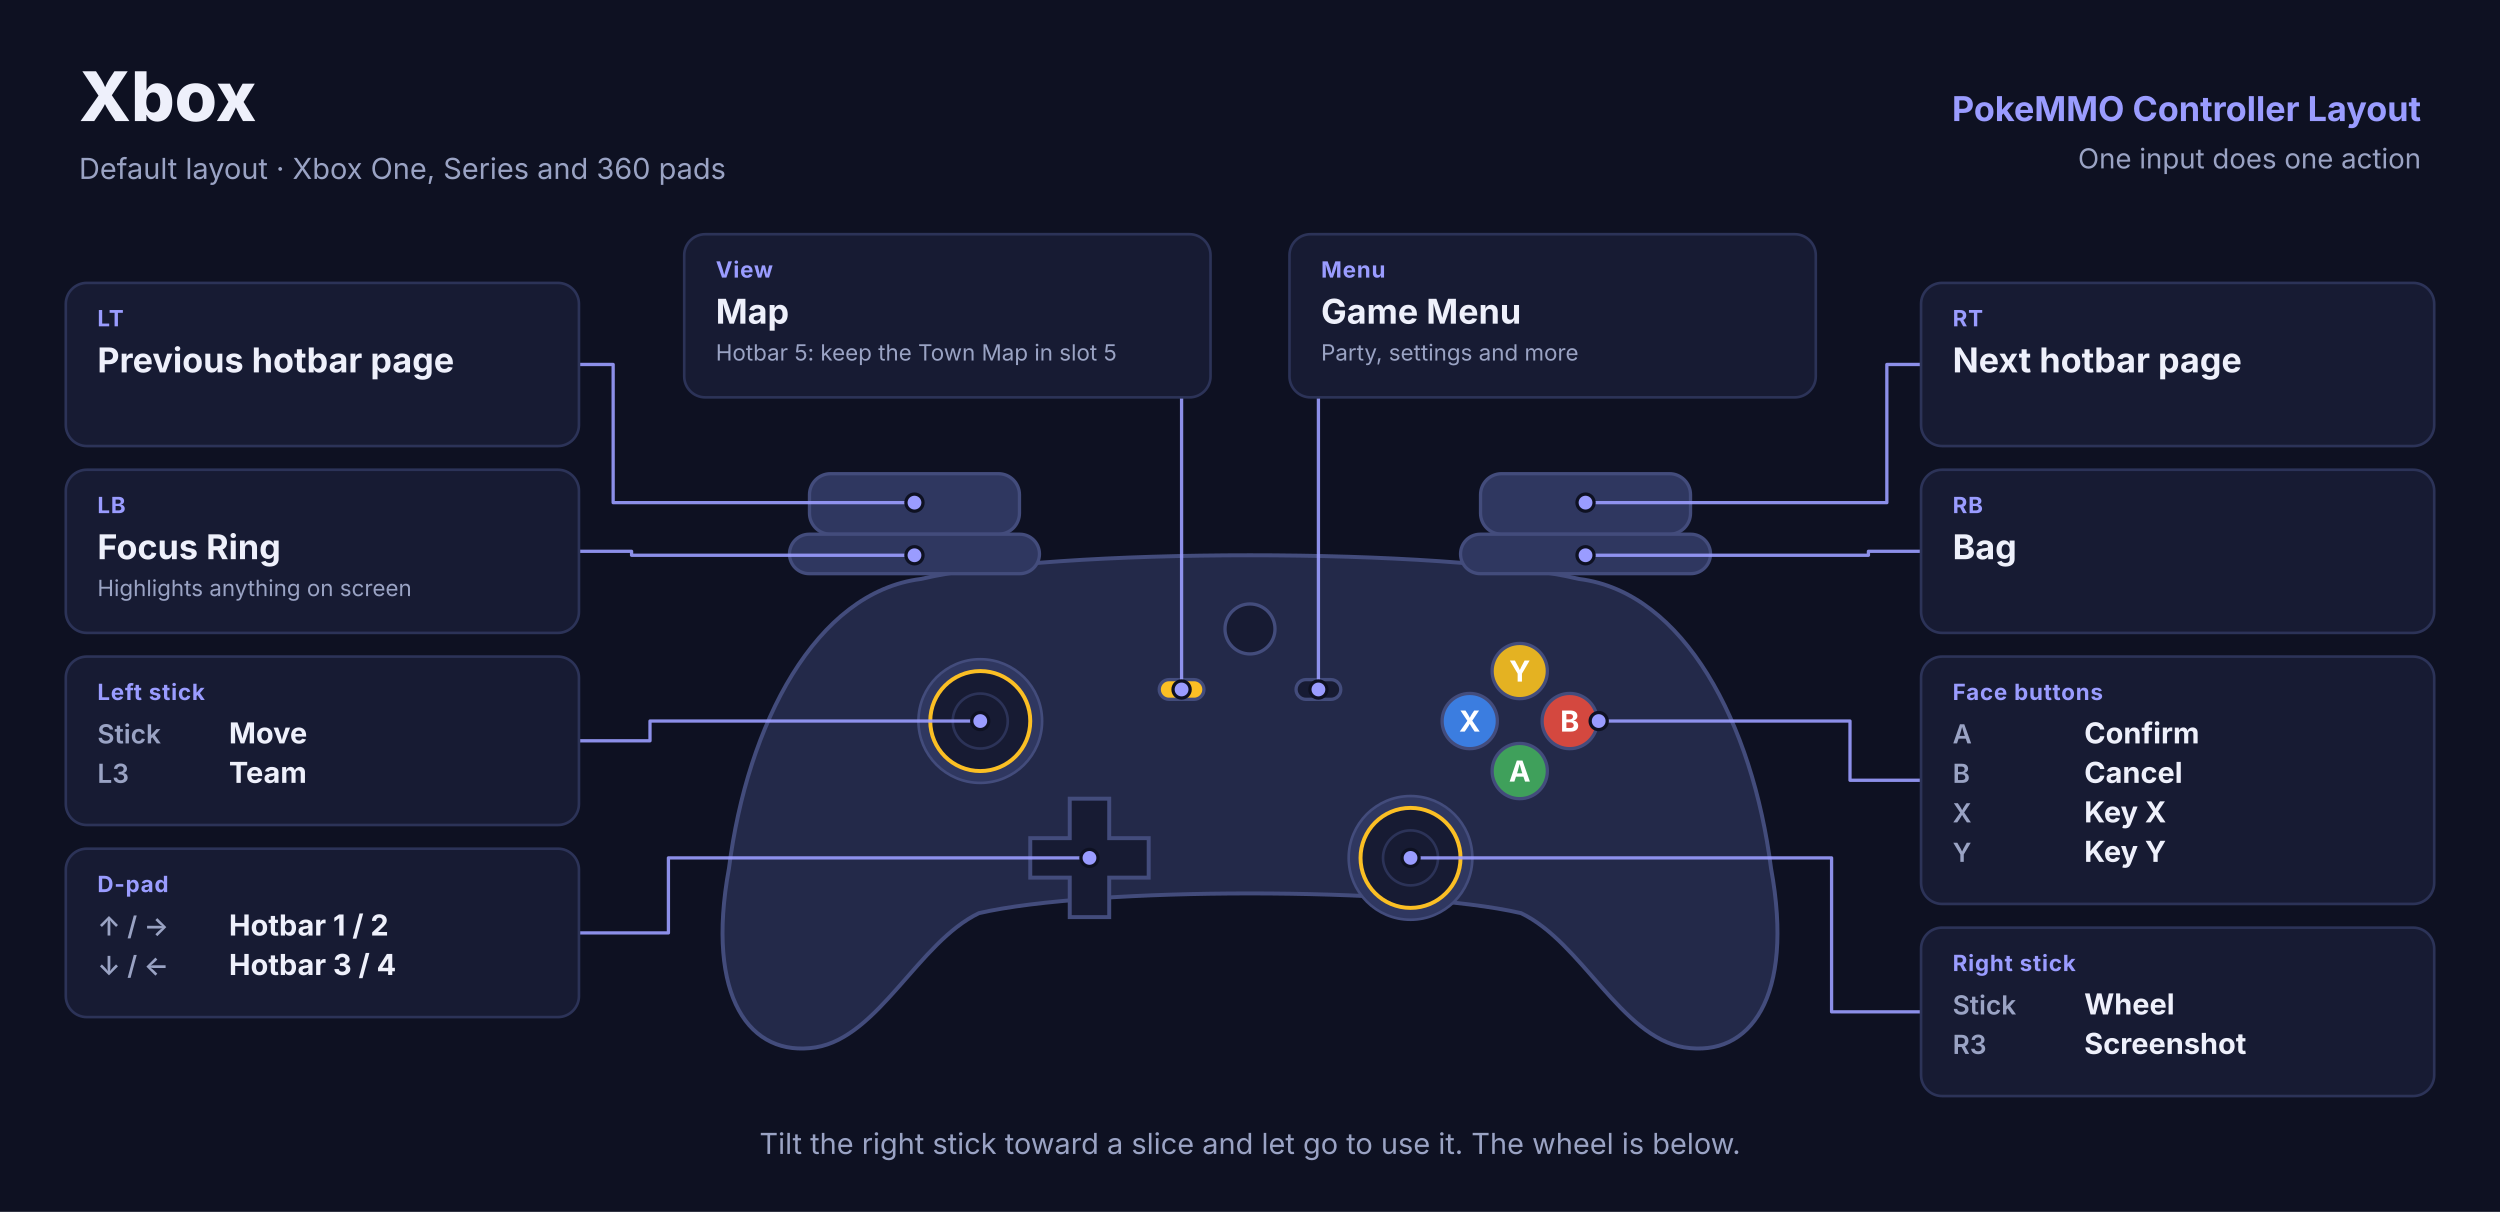
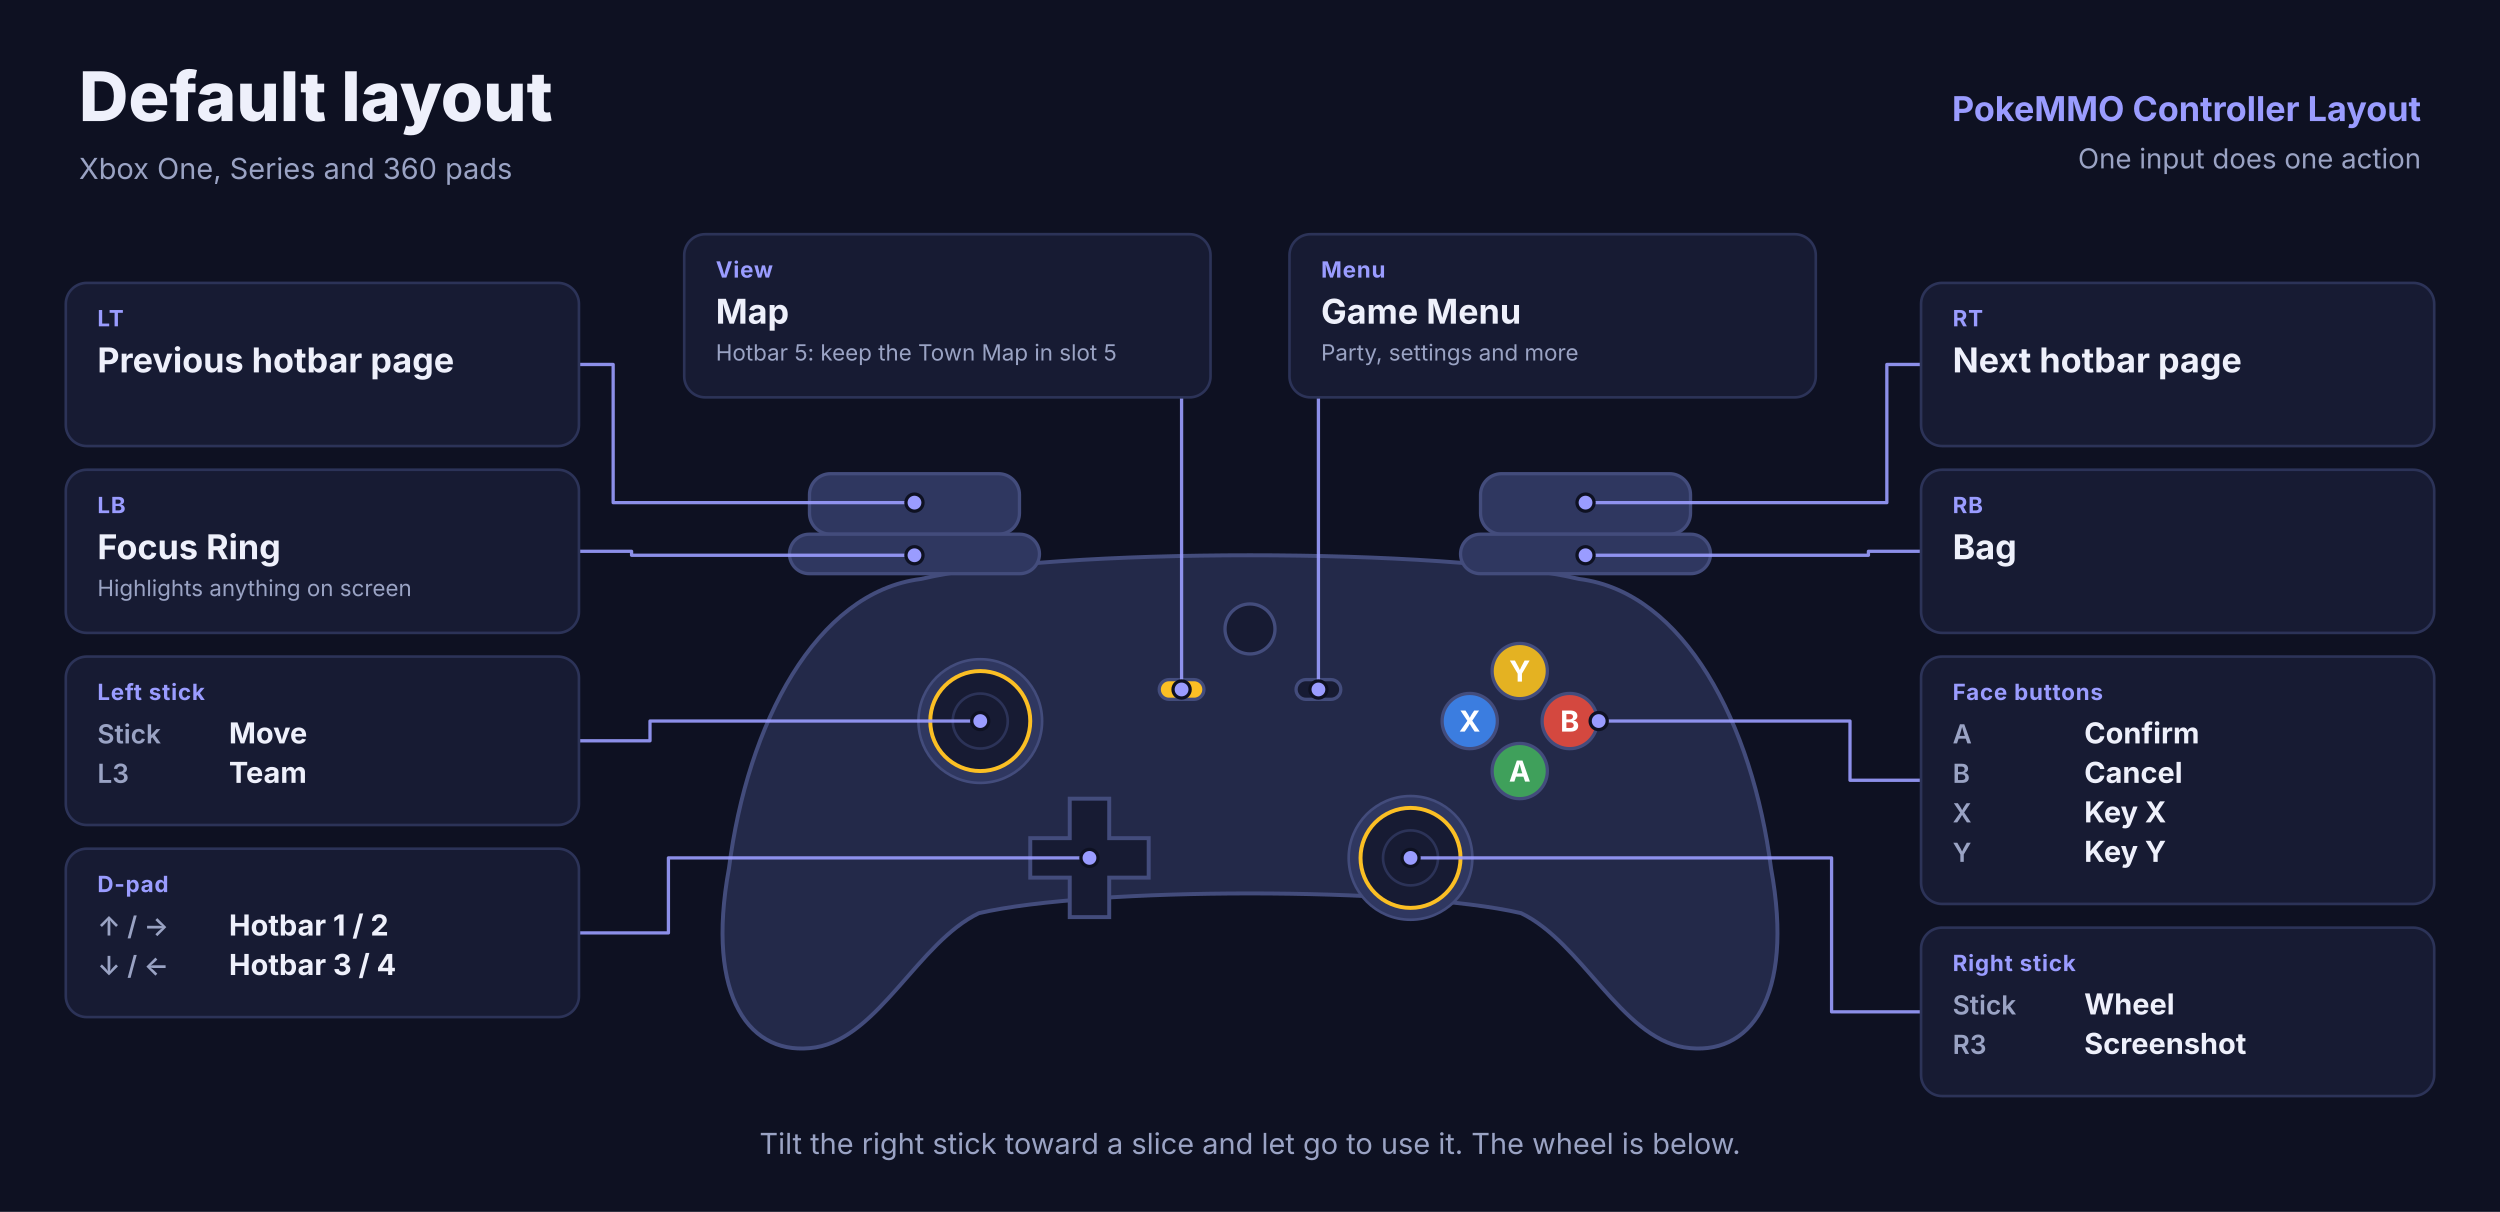
<svg xmlns="http://www.w3.org/2000/svg" viewBox="0 0 1900 921" width="1900" height="921" role="img" aria-labelledby="t d" font-family="'Segoe UI Variable Display','Segoe UI',Inter,'SF Pro Display',-apple-system,'Helvetica Neue',Arial,sans-serif">
  <rect width="1900" height="921" fill="#0e1122" />
-   <text x="60" y="92" font-size="52" font-weight="800" fill="#eef0fb" text-anchor="start">Xbox</text>
-   <text x="60" y="136" font-size="22" font-weight="400" fill="#9aa3c4" text-anchor="start">Default layout · Xbox One, Series and 360 pads</text>
+   <text x="60" y="92" font-size="52" font-weight="800" fill="#eef0fb" text-anchor="start">Default layout</text>
+   <text x="60" y="136" font-size="22" font-weight="400" fill="#9aa3c4" text-anchor="start">Xbox One, Series and 360 pads</text>
  <text x="1840" y="92" font-size="26" font-weight="700" fill="#9a9cff" text-anchor="end">PokeMMO Controller Layout</text>
  <text x="1840" y="128" font-size="21" font-weight="400" fill="#9aa3c4" text-anchor="end">One input does one action</text>
  <g transform="translate(950,590)">
    <path d="M -250,-150 C -150,-174 150,-174 250,-150 C 330,-140 382,-40 396,70 C 414,168 380,214 330,206 C 282,198 252,126 206,104 C 120,84 -120,84 -206,104 C -252,126 -282,198 -330,206 C -380,214 -414,168 -396,70 C -382,-40 -330,-140 -250,-150 Z" fill="#232949" stroke="#434c7c" stroke-width="3" />
    <rect x="-334.8" y="-230" width="159.6" height="46" rx="16" fill="#2f3760" stroke="#434c7c" stroke-width="2.5" />
    <rect x="-350" y="-184" width="190" height="30" rx="15" fill="#2f3760" stroke="#434c7c" stroke-width="2.5" />
    <rect x="175.2" y="-230" width="159.6" height="46" rx="16" fill="#2f3760" stroke="#434c7c" stroke-width="2.5" />
    <rect x="160" y="-184" width="190" height="30" rx="15" fill="#2f3760" stroke="#434c7c" stroke-width="2.5" />
    <path d="M -137,17 h 30 v 30 h 30 v 30 h -30 v 30 h -30 v -30 h -30 v -30 h 30 z" fill="#171b33" stroke="#434c7c" stroke-width="3" />
    <circle cx="-205" cy="-42" r="47" fill="#2f3760" stroke="#434c7c" stroke-width="2" />
    <circle cx="-205" cy="-42" r="38" fill="#171b33" stroke="#fbbf24" stroke-width="3" />
    <circle cx="-205" cy="-42" r="20.9" fill="none" stroke="#2c3358" stroke-width="2" />
    <circle cx="122" cy="62" r="47" fill="#2f3760" stroke="#434c7c" stroke-width="2" />
    <circle cx="122" cy="62" r="38" fill="#171b33" stroke="#fbbf24" stroke-width="3" />
    <circle cx="122" cy="62" r="20.9" fill="none" stroke="#2c3358" stroke-width="2" />
    <circle cx="205" cy="-4" r="21" fill="#3fa05b" stroke="#434c7c" stroke-width="2.5" />
    <text x="205" y="4" font-size="22" font-weight="700" fill="#ffffff" text-anchor="middle">A</text>
    <circle cx="243" cy="-42" r="21" fill="#d4483f" stroke="#434c7c" stroke-width="2.5" />
    <text x="243" y="-34" font-size="22" font-weight="700" fill="#ffffff" text-anchor="middle">B</text>
    <circle cx="167" cy="-42" r="21" fill="#3b7de0" stroke="#434c7c" stroke-width="2.5" />
    <text x="167" y="-34" font-size="22" font-weight="700" fill="#ffffff" text-anchor="middle">X</text>
    <circle cx="205" cy="-80" r="21" fill="#e4b222" stroke="#434c7c" stroke-width="2.5" />
    <text x="205" y="-72" font-size="22" font-weight="700" fill="#ffffff" text-anchor="middle">Y</text>
    <rect x="-69" y="-73.5" width="34" height="15" rx="7.5" fill="#fbbf24" stroke="#434c7c" stroke-width="2.5" />
    <rect x="35" y="-73.5" width="34" height="15" rx="7.5" fill="#171b33" stroke="#434c7c" stroke-width="2.5" />
    <circle cx="0" cy="-112" r="19" fill="#171b33" stroke="#434c7c" stroke-width="2.5" />
  </g>
  <polyline points="440,277 466,277 466,382 695,382" fill="none" stroke="#9a9cff" stroke-width="2.5" stroke-linejoin="round" stroke-linecap="round" opacity=".9" />
  <circle cx="695" cy="382" r="6.5" fill="#9a9cff" stroke="#0e1122" stroke-width="2.5" />
  <polyline points="440,419 480,419 480,422 695,422" fill="none" stroke="#9a9cff" stroke-width="2.5" stroke-linejoin="round" stroke-linecap="round" opacity=".9" />
  <circle cx="695" cy="422" r="6.5" fill="#9a9cff" stroke="#0e1122" stroke-width="2.5" />
  <polyline points="440,563 494,563 494,548 745,548" fill="none" stroke="#9a9cff" stroke-width="2.5" stroke-linejoin="round" stroke-linecap="round" opacity=".9" />
  <circle cx="745" cy="548" r="6.5" fill="#9a9cff" stroke="#0e1122" stroke-width="2.5" />
  <polyline points="440,709 508,709 508,652 828,652" fill="none" stroke="#9a9cff" stroke-width="2.5" stroke-linejoin="round" stroke-linecap="round" opacity=".9" />
  <circle cx="828" cy="652" r="6.5" fill="#9a9cff" stroke="#0e1122" stroke-width="2.5" />
  <polyline points="1460,277 1434,277 1434,382 1205,382" fill="none" stroke="#9a9cff" stroke-width="2.5" stroke-linejoin="round" stroke-linecap="round" opacity=".9" />
  <circle cx="1205" cy="382" r="6.5" fill="#9a9cff" stroke="#0e1122" stroke-width="2.5" />
  <polyline points="1460,419 1420,419 1420,422 1205,422" fill="none" stroke="#9a9cff" stroke-width="2.5" stroke-linejoin="round" stroke-linecap="round" opacity=".9" />
  <circle cx="1205" cy="422" r="6.5" fill="#9a9cff" stroke="#0e1122" stroke-width="2.5" />
  <polyline points="1460,593 1406,593 1406,548 1215,548" fill="none" stroke="#9a9cff" stroke-width="2.5" stroke-linejoin="round" stroke-linecap="round" opacity=".9" />
  <circle cx="1215" cy="548" r="6.5" fill="#9a9cff" stroke="#0e1122" stroke-width="2.5" />
  <polyline points="1460,769 1392,769 1392,652 1072,652" fill="none" stroke="#9a9cff" stroke-width="2.5" stroke-linejoin="round" stroke-linecap="round" opacity=".9" />
  <circle cx="1072" cy="652" r="6.5" fill="#9a9cff" stroke="#0e1122" stroke-width="2.5" />
  <polyline points="898,302 898,524" fill="none" stroke="#9a9cff" stroke-width="2.5" stroke-linejoin="round" stroke-linecap="round" opacity=".9" />
  <circle cx="898" cy="524" r="6.5" fill="#9a9cff" stroke="#0e1122" stroke-width="2.5" />
  <polyline points="1002,302 1002,524" fill="none" stroke="#9a9cff" stroke-width="2.5" stroke-linejoin="round" stroke-linecap="round" opacity=".9" />
  <circle cx="1002" cy="524" r="6.5" fill="#9a9cff" stroke="#0e1122" stroke-width="2.5" />
  <rect x="50" y="215" width="390" height="124" rx="16" fill="#171b33" stroke="#2c3358" stroke-width="2" />
  <text x="74" y="248" font-size="17" font-weight="700" fill="#9a9cff" text-anchor="start" letter-spacing=".6">LT</text>
  <text x="74" y="283" font-size="26" font-weight="700" fill="#eef0fb" text-anchor="start">Previous hotbar page</text>
  <rect x="50" y="357" width="390" height="124" rx="16" fill="#171b33" stroke="#2c3358" stroke-width="2" />
  <text x="74" y="390" font-size="17" font-weight="700" fill="#9a9cff" text-anchor="start" letter-spacing=".6">LB</text>
  <text x="74" y="425" font-size="26" font-weight="700" fill="#eef0fb" text-anchor="start">Focus Ring</text>
  <text x="74" y="453" font-size="17" font-weight="400" fill="#9aa3c4" text-anchor="start">Highlights anything on screen</text>
  <rect x="50" y="499" width="390" height="128" rx="16" fill="#171b33" stroke="#2c3358" stroke-width="2" />
  <text x="74" y="532" font-size="17" font-weight="700" fill="#9a9cff" text-anchor="start" letter-spacing=".6">Left stick</text>
  <text x="74" y="565" font-size="20" font-weight="600" fill="#9aa3c4" text-anchor="start">Stick</text>
  <text x="174" y="565" font-size="22" font-weight="650" fill="#eef0fb" text-anchor="start">Move</text>
  <text x="74" y="595" font-size="20" font-weight="600" fill="#9aa3c4" text-anchor="start">L3</text>
  <text x="174" y="595" font-size="22" font-weight="650" fill="#eef0fb" text-anchor="start">Team</text>
  <rect x="50" y="645" width="390" height="128" rx="16" fill="#171b33" stroke="#2c3358" stroke-width="2" />
  <text x="74" y="678" font-size="17" font-weight="700" fill="#9a9cff" text-anchor="start" letter-spacing=".6">D-pad</text>
  <text x="74" y="711" font-size="20" font-weight="600" fill="#9aa3c4" text-anchor="start">↑ / →</text>
  <text x="174" y="711" font-size="22" font-weight="650" fill="#eef0fb" text-anchor="start">Hotbar 1 / 2</text>
  <text x="74" y="741" font-size="20" font-weight="600" fill="#9aa3c4" text-anchor="start">↓ / ←</text>
  <text x="174" y="741" font-size="22" font-weight="650" fill="#eef0fb" text-anchor="start">Hotbar 3 / 4</text>
  <rect x="1460" y="215" width="390" height="124" rx="16" fill="#171b33" stroke="#2c3358" stroke-width="2" />
  <text x="1484" y="248" font-size="17" font-weight="700" fill="#9a9cff" text-anchor="start" letter-spacing=".6">RT</text>
  <text x="1484" y="283" font-size="26" font-weight="700" fill="#eef0fb" text-anchor="start">Next hotbar page</text>
  <rect x="1460" y="357" width="390" height="124" rx="16" fill="#171b33" stroke="#2c3358" stroke-width="2" />
  <text x="1484" y="390" font-size="17" font-weight="700" fill="#9a9cff" text-anchor="start" letter-spacing=".6">RB</text>
  <text x="1484" y="425" font-size="26" font-weight="700" fill="#eef0fb" text-anchor="start">Bag</text>
  <rect x="1460" y="499" width="390" height="188" rx="16" fill="#171b33" stroke="#2c3358" stroke-width="2" />
  <text x="1484" y="532" font-size="17" font-weight="700" fill="#9a9cff" text-anchor="start" letter-spacing=".6">Face buttons</text>
  <text x="1484" y="565" font-size="20" font-weight="600" fill="#9aa3c4" text-anchor="start">A</text>
  <text x="1584" y="565" font-size="22" font-weight="650" fill="#eef0fb" text-anchor="start">Confirm</text>
  <text x="1484" y="595" font-size="20" font-weight="600" fill="#9aa3c4" text-anchor="start">B</text>
  <text x="1584" y="595" font-size="22" font-weight="650" fill="#eef0fb" text-anchor="start">Cancel</text>
  <text x="1484" y="625" font-size="20" font-weight="600" fill="#9aa3c4" text-anchor="start">X</text>
  <text x="1584" y="625" font-size="22" font-weight="650" fill="#eef0fb" text-anchor="start">Key X</text>
  <text x="1484" y="655" font-size="20" font-weight="600" fill="#9aa3c4" text-anchor="start">Y</text>
  <text x="1584" y="655" font-size="22" font-weight="650" fill="#eef0fb" text-anchor="start">Key Y</text>
  <rect x="1460" y="705" width="390" height="128" rx="16" fill="#171b33" stroke="#2c3358" stroke-width="2" />
  <text x="1484" y="738" font-size="17" font-weight="700" fill="#9a9cff" text-anchor="start" letter-spacing=".6">Right stick</text>
  <text x="1484" y="771" font-size="20" font-weight="600" fill="#9aa3c4" text-anchor="start">Stick</text>
  <text x="1584" y="771" font-size="22" font-weight="650" fill="#eef0fb" text-anchor="start">Wheel</text>
  <text x="1484" y="801" font-size="20" font-weight="600" fill="#9aa3c4" text-anchor="start">R3</text>
  <text x="1584" y="801" font-size="22" font-weight="650" fill="#eef0fb" text-anchor="start">Screenshot</text>
  <rect x="520" y="178" width="400" height="124" rx="16" fill="#171b33" stroke="#2c3358" stroke-width="2" />
  <text x="544" y="211" font-size="17" font-weight="700" fill="#9a9cff" text-anchor="start" letter-spacing=".6">View</text>
  <text x="544" y="246" font-size="26" font-weight="700" fill="#eef0fb" text-anchor="start">Map</text>
  <text x="544" y="274" font-size="17" font-weight="400" fill="#9aa3c4" text-anchor="start">Hotbar 5: keep the Town Map in slot 5</text>
  <rect x="980" y="178" width="400" height="124" rx="16" fill="#171b33" stroke="#2c3358" stroke-width="2" />
  <text x="1004" y="211" font-size="17" font-weight="700" fill="#9a9cff" text-anchor="start" letter-spacing=".6">Menu</text>
  <text x="1004" y="246" font-size="26" font-weight="700" fill="#eef0fb" text-anchor="start">Game Menu</text>
  <text x="1004" y="274" font-size="17" font-weight="400" fill="#9aa3c4" text-anchor="start">Party, settings and more</text>
  <text x="950" y="877" font-size="22" font-weight="400" fill="#9aa3c4" text-anchor="middle">Tilt the right stick toward a slice and let go to use it. The wheel is below.</text>
</svg>
